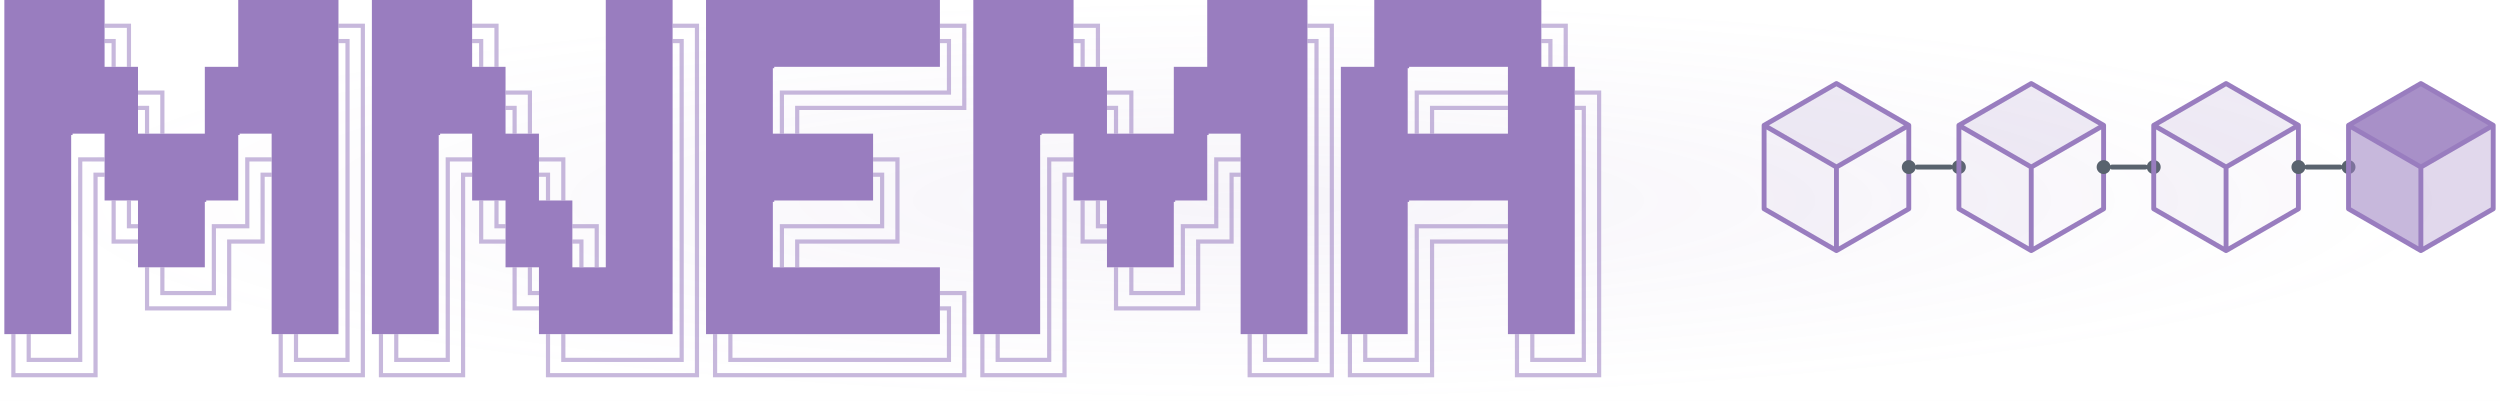
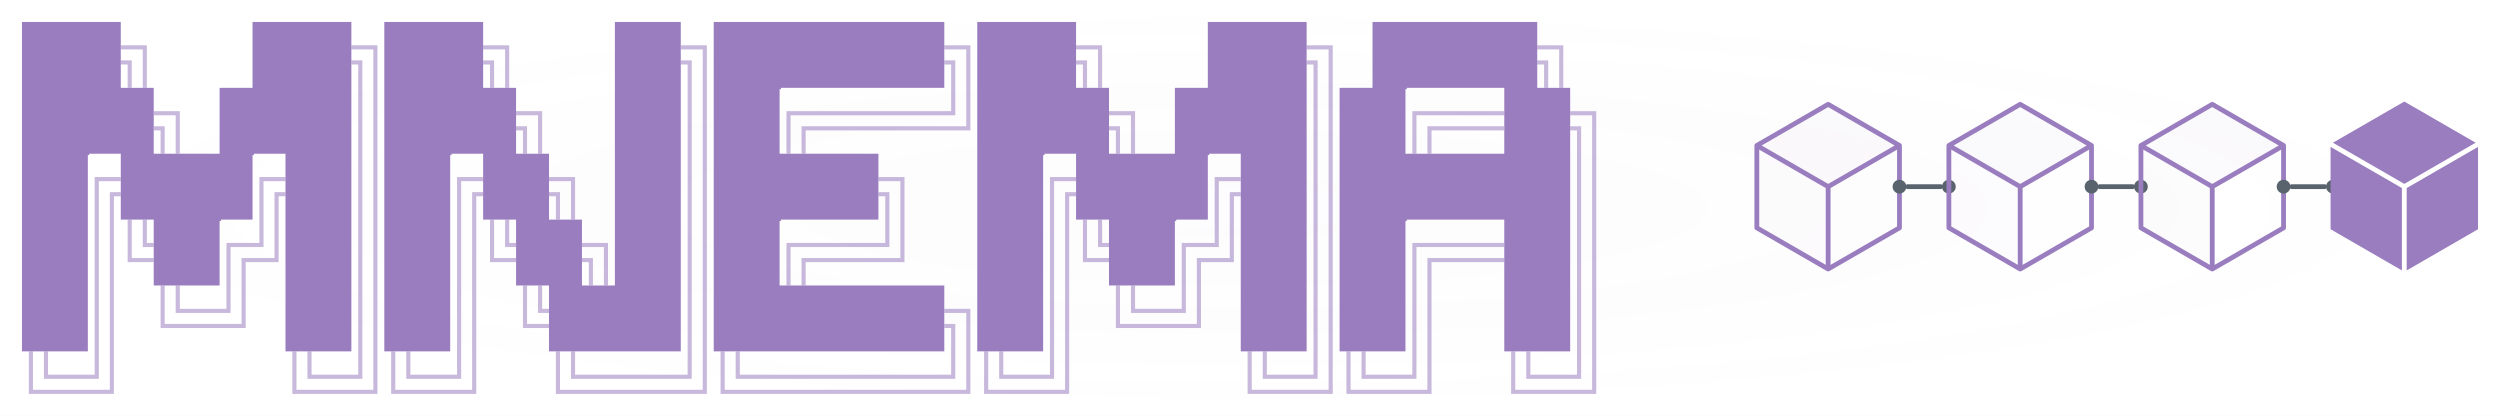
- <svg xmlns="http://www.w3.org/2000/svg" width="897.85" height="144" viewBox="0 0 897.85 144" role="img" aria-label="mnema">
+ <svg xmlns="http://www.w3.org/2000/svg" width="910.73" height="151.5" viewBox="0 0 910.73 151.5" role="img" aria-label="mnema">
  <style>
.a{animation-duration:12s;animation-iteration-count:infinite;animation-timing-function:ease-in-out}
@keyframes k0{0%{opacity:0}6.67%{opacity:0}11.67%{opacity:1}18.33%{opacity:0}100%{opacity:0}}
@keyframes k1{0%{opacity:0}7.92%{opacity:0}12.92%{opacity:1}19.58%{opacity:0}100%{opacity:0}}
@keyframes k2{0%{opacity:0}9.17%{opacity:0}14.17%{opacity:1}20.83%{opacity:0}100%{opacity:0}}
@keyframes k3{0%{opacity:0}10.42%{opacity:0}15.42%{opacity:1}22.08%{opacity:0}100%{opacity:0}}
@keyframes k4{0%{opacity:0}11.67%{opacity:0}16.67%{opacity:1}23.33%{opacity:0}100%{opacity:0}}
@keyframes k5{0%{opacity:0}12.92%{opacity:0}17.92%{opacity:1}24.58%{opacity:0}100%{opacity:0}}
@keyframes k6{0%{opacity:0}14.17%{opacity:0}19.17%{opacity:1}25.83%{opacity:0}100%{opacity:0}}
@keyframes k7{0%{opacity:0}15.42%{opacity:0}20.42%{opacity:1}27.08%{opacity:0}100%{opacity:0}}
@keyframes k8{0%{opacity:0}16.67%{opacity:0}21.67%{opacity:1}28.33%{opacity:0}100%{opacity:0}}
@keyframes k9{0%{opacity:0}17.92%{opacity:0}22.92%{opacity:1}29.58%{opacity:0}100%{opacity:0}}
@keyframes k10{0%{opacity:0}19.17%{opacity:0}24.17%{opacity:1}30.83%{opacity:0}100%{opacity:0}}
@keyframes k11{0%{opacity:0}20.42%{opacity:0}25.42%{opacity:1}32.08%{opacity:0}100%{opacity:0}}
@keyframes k12{0%{opacity:0}35%{opacity:0}41.67%{opacity:1}75%{opacity:1}81.67%{opacity:0}100%{opacity:0}}
@keyframes k13{0%{opacity:0}39.17%{opacity:0}45.83%{opacity:1}75%{opacity:1}81.67%{opacity:0}100%{opacity:0}}
@keyframes k14{0%{opacity:0}43.33%{opacity:0}50%{opacity:1}75%{opacity:1}81.67%{opacity:0}100%{opacity:0}}
@keyframes k15{0%{opacity:0}47.5%{opacity:0}54.17%{opacity:1}75%{opacity:1}81.67%{opacity:0}100%{opacity:0}}
@media (prefers-reduced-motion: reduce){.a{animation:none!important}}
</style>
  <defs>
    <clipPath id="letters">
-       <path d="M1.56 0h12.5v24.5h-12.5zM13.56 0h12.5v24.5h-12.5zM25.56 0h12v24.5h-12zM85.56 0h12.5v24.5h-12.5zM97.56 0h12.5v24.5h-12.5zM109.56 0h12v24.5h-12zM133.56 0h12.5v24.5h-12.5zM145.56 0h12.5v24.5h-12.5zM157.56 0h12v24.5h-12zM217.56 0h12.5v24.5h-12.5zM229.56 0h12v24.5h-12zM253.56 0h12.5v24.5h-12.5zM265.56 0h12.5v24.5h-12.5zM277.56 0h12.5v24h-12.5zM289.56 0h12.5v24h-12.5zM301.56 0h12.5v24h-12.5zM313.56 0h12.5v24h-12.5zM325.56 0h12v24h-12zM349.56 0h12.5v24.5h-12.5zM361.56 0h12.5v24.5h-12.5zM373.56 0h12v24.5h-12zM433.56 0h12.5v24.5h-12.5zM445.56 0h12.5v24.5h-12.5zM457.56 0h12v24.5h-12zM493.56 0h12.5v24.5h-12.5zM505.56 0h12.5v24h-12.5zM517.56 0h12.5v24h-12.5zM529.56 0h12.5v24h-12.5zM541.56 0h12v24.5h-12zM1.56 24h12.5v24.5h-12.5zM13.56 24h12.5v24.5h-12.5zM25.56 24h12.5v24h-12.5zM37.56 24h12v24.5h-12zM73.56 24h12.5v24.5h-12.5zM85.56 24h12.5v24h-12.5zM97.56 24h12.5v24.5h-12.5zM109.56 24h12v24.5h-12zM133.56 24h12.5v24.5h-12.5zM145.56 24h12.5v24.5h-12.5zM157.56 24h12.5v24h-12.5zM169.56 24h12v24.5h-12zM217.56 24h12.5v24.5h-12.5zM229.56 24h12v24.5h-12zM253.56 24h12.5v24.5h-12.5zM265.56 24h12v24.5h-12zM349.56 24h12.5v24.5h-12.5zM361.56 24h12.5v24.5h-12.5zM373.56 24h12.5v24h-12.5zM385.56 24h12v24.5h-12zM421.56 24h12.5v24.5h-12.5zM433.56 24h12.5v24h-12.5zM445.56 24h12.5v24.5h-12.5zM457.56 24h12v24.5h-12zM481.56 24h12.5v24.5h-12.5zM493.56 24h12v24.5h-12zM541.56 24h12.5v24.5h-12.5zM553.56 24h12v24.5h-12zM1.56 48h12.5v24.5h-12.5zM13.56 48h12v24.5h-12zM37.56 48h12.5v24h-12.5zM49.56 48h12.5v24.5h-12.5zM61.56 48h12.5v24.5h-12.5zM73.56 48h12v24h-12zM97.56 48h12.5v24.5h-12.5zM109.56 48h12v24.5h-12zM133.56 48h12.5v24.5h-12.5zM145.56 48h12v24.5h-12zM169.56 48h12.5v24h-12.5zM181.56 48h12v24.5h-12zM217.56 48h12.5v24.5h-12.5zM229.56 48h12v24.5h-12zM253.56 48h12.5v24.5h-12.5zM265.56 48h12.5v24.5h-12.5zM277.56 48h12.5v24h-12.5zM289.56 48h12.5v24h-12.5zM301.56 48h12v24h-12zM349.56 48h12.5v24.5h-12.5zM361.56 48h12v24.5h-12zM385.56 48h12.5v24h-12.5zM397.56 48h12.5v24.5h-12.5zM409.56 48h12.5v24.5h-12.5zM421.56 48h12v24h-12zM445.56 48h12.5v24.5h-12.5zM457.56 48h12v24.5h-12zM481.56 48h12.5v24.5h-12.5zM493.56 48h12.5v24.5h-12.5zM505.56 48h12.5v24h-12.5zM517.56 48h12.5v24h-12.5zM529.56 48h12.5v24h-12.5zM541.56 48h12.5v24.5h-12.5zM553.56 48h12v24.5h-12zM1.56 72h12.5v24.5h-12.5zM13.56 72h12v24.5h-12zM49.56 72h12.5v24h-12.5zM61.56 72h12v24h-12zM97.56 72h12.5v24.5h-12.5zM109.56 72h12v24.5h-12zM133.56 72h12.5v24.5h-12.5zM145.56 72h12v24.5h-12zM181.56 72h12.5v24h-12.5zM193.56 72h12v24.5h-12zM217.56 72h12.5v24.5h-12.5zM229.56 72h12v24.5h-12zM253.56 72h12.5v24.5h-12.5zM265.56 72h12v24.5h-12zM349.56 72h12.5v24.5h-12.5zM361.56 72h12v24.5h-12zM397.56 72h12.5v24h-12.5zM409.56 72h12v24h-12zM445.56 72h12.5v24.5h-12.5zM457.56 72h12v24.5h-12zM481.56 72h12.5v24.5h-12.5zM493.56 72h12v24.5h-12zM541.56 72h12.5v24.5h-12.5zM553.56 72h12v24.5h-12zM1.56 96h12.5v24h-12.5zM13.56 96h12v24h-12zM97.56 96h12.5v24h-12.5zM109.56 96h12v24h-12zM133.56 96h12.5v24h-12.5zM145.56 96h12v24h-12zM193.56 96h12.5v24h-12.5zM205.56 96h12.5v24h-12.5zM217.56 96h12.5v24h-12.5zM229.56 96h12v24h-12zM253.56 96h12.5v24h-12.5zM265.56 96h12.5v24h-12.5zM277.56 96h12.5v24h-12.5zM289.56 96h12.5v24h-12.5zM301.56 96h12.5v24h-12.5zM313.56 96h12.5v24h-12.5zM325.56 96h12v24h-12zM349.56 96h12.5v24h-12.5zM361.56 96h12v24h-12zM445.56 96h12.5v24h-12.5zM457.56 96h12v24h-12zM481.56 96h12.5v24h-12.5zM493.56 96h12v24h-12zM541.56 96h12.5v24h-12.5zM553.56 96h12v24h-12z" />
+       <path d="M8 8h12.5v24.5h-12.5zM20 8h12.5v24.5h-12.5zM32 8h12v24.5h-12zM92 8h12.5v24.5h-12.5zM104 8h12.5v24.5h-12.5zM116 8h12v24.5h-12zM140 8h12.5v24.5h-12.5zM152 8h12.5v24.5h-12.5zM164 8h12v24.5h-12zM224 8h12.5v24.5h-12.5zM236 8h12v24.5h-12zM260 8h12.5v24.5h-12.5zM272 8h12.5v24.5h-12.5zM284 8h12.5v24h-12.5zM296 8h12.5v24h-12.5zM308 8h12.5v24h-12.5zM320 8h12.5v24h-12.5zM332 8h12v24h-12zM356 8h12.5v24.5h-12.5zM368 8h12.5v24.5h-12.5zM380 8h12v24.5h-12zM440 8h12.5v24.5h-12.5zM452 8h12.5v24.5h-12.5zM464 8h12v24.5h-12zM500 8h12.5v24.5h-12.5zM512 8h12.5v24h-12.5zM524 8h12.5v24h-12.5zM536 8h12.5v24h-12.5zM548 8h12v24.5h-12zM8 32h12.5v24.5h-12.5zM20 32h12.5v24.5h-12.5zM32 32h12.5v24h-12.5zM44 32h12v24.5h-12zM80 32h12.5v24.5h-12.5zM92 32h12.5v24h-12.5zM104 32h12.5v24.5h-12.5zM116 32h12v24.5h-12zM140 32h12.5v24.5h-12.5zM152 32h12.5v24.5h-12.5zM164 32h12.5v24h-12.5zM176 32h12v24.5h-12zM224 32h12.5v24.5h-12.5zM236 32h12v24.5h-12zM260 32h12.5v24.5h-12.5zM272 32h12v24.5h-12zM356 32h12.5v24.5h-12.5zM368 32h12.5v24.5h-12.5zM380 32h12.5v24h-12.5zM392 32h12v24.5h-12zM428 32h12.5v24.5h-12.5zM440 32h12.5v24h-12.5zM452 32h12.5v24.5h-12.5zM464 32h12v24.5h-12zM488 32h12.5v24.5h-12.5zM500 32h12v24.5h-12zM548 32h12.5v24.5h-12.5zM560 32h12v24.5h-12zM8 56h12.5v24.5h-12.5zM20 56h12v24.5h-12zM44 56h12.5v24h-12.5zM56 56h12.5v24.5h-12.5zM68 56h12.5v24.5h-12.5zM80 56h12v24h-12zM104 56h12.5v24.5h-12.5zM116 56h12v24.5h-12zM140 56h12.5v24.5h-12.5zM152 56h12v24.5h-12zM176 56h12.5v24h-12.5zM188 56h12v24.5h-12zM224 56h12.5v24.5h-12.5zM236 56h12v24.5h-12zM260 56h12.5v24.5h-12.5zM272 56h12.5v24.5h-12.5zM284 56h12.5v24h-12.5zM296 56h12.5v24h-12.5zM308 56h12v24h-12zM356 56h12.5v24.5h-12.5zM368 56h12v24.5h-12zM392 56h12.5v24h-12.5zM404 56h12.5v24.5h-12.5zM416 56h12.5v24.5h-12.5zM428 56h12v24h-12zM452 56h12.5v24.5h-12.5zM464 56h12v24.5h-12zM488 56h12.5v24.5h-12.5zM500 56h12.5v24.5h-12.5zM512 56h12.5v24h-12.5zM524 56h12.5v24h-12.5zM536 56h12.5v24h-12.5zM548 56h12.5v24.5h-12.5zM560 56h12v24.5h-12zM8 80h12.5v24.5h-12.5zM20 80h12v24.5h-12zM56 80h12.5v24h-12.5zM68 80h12v24h-12zM104 80h12.5v24.5h-12.5zM116 80h12v24.5h-12zM140 80h12.5v24.5h-12.5zM152 80h12v24.5h-12zM188 80h12.5v24h-12.5zM200 80h12v24.5h-12zM224 80h12.5v24.5h-12.5zM236 80h12v24.5h-12zM260 80h12.5v24.5h-12.5zM272 80h12v24.5h-12zM356 80h12.5v24.5h-12.5zM368 80h12v24.5h-12zM404 80h12.5v24h-12.5zM416 80h12v24h-12zM452 80h12.5v24.5h-12.5zM464 80h12v24.5h-12zM488 80h12.5v24.5h-12.5zM500 80h12v24.5h-12zM548 80h12.5v24.5h-12.5zM560 80h12v24.5h-12zM8 104h12.5v24h-12.5zM20 104h12v24h-12zM104 104h12.5v24h-12.5zM116 104h12v24h-12zM140 104h12.5v24h-12.5zM152 104h12v24h-12zM200 104h12.5v24h-12.5zM212 104h12.5v24h-12.5zM224 104h12.5v24h-12.5zM236 104h12v24h-12zM260 104h12.5v24h-12.5zM272 104h12.5v24h-12.5zM284 104h12.5v24h-12.5zM296 104h12.5v24h-12.5zM308 104h12.5v24h-12.5zM320 104h12.5v24h-12.5zM332 104h12v24h-12zM356 104h12.5v24h-12.5zM368 104h12v24h-12zM452 104h12.5v24h-12.5zM464 104h12v24h-12zM488 104h12.5v24h-12.5zM500 104h12v24h-12zM548 104h12.5v24h-12.5zM560 104h12v24h-12z" />
    </clipPath>
  </defs>
  <defs>
    <radialGradient id="glow" cx="0.5" cy="0.5" r="0.5">
-       <stop offset="0" stop-color="#997dbf" stop-opacity="0.08" />
-       <stop offset="0.6" stop-color="#997dbf" stop-opacity="0.03" />
+       <stop offset="0" stop-color="#997dbf" stop-opacity="0.02" />
+       <stop offset="0.6" stop-color="#997dbf" stop-opacity="0.01" />
      <stop offset="1" stop-color="#997dbf" stop-opacity="0" />
    </radialGradient>
    <linearGradient id="tint" x1="0" y1="0" x2="0" y2="1">
-       <stop offset="0" stop-color="#997dbf" stop-opacity="0.07" />
-       <stop offset="1" stop-color="#997dbf" stop-opacity="0.02" />
+       <stop offset="0" stop-color="#997dbf" stop-opacity="0.04" />
+       <stop offset="1" stop-color="#997dbf" stop-opacity="0.01" />
    </linearGradient>
  </defs>
-   <rect width="897.85" height="144" fill="#ffffff" />
-   <ellipse cx="448.92" cy="72" rx="440.92" ry="72" fill="url(#glow)" />
-   <path data-of="blocks" fill="#997dbf" d="M1.56 0h12.5v24.5h-12.5zM13.56 0h12.5v24.5h-12.5zM25.56 0h12v24.5h-12zM85.56 0h12.5v24.5h-12.5zM97.56 0h12.5v24.5h-12.5zM109.56 0h12v24.5h-12zM133.56 0h12.5v24.5h-12.5zM145.56 0h12.5v24.5h-12.5zM157.56 0h12v24.5h-12zM217.56 0h12.5v24.5h-12.5zM229.56 0h12v24.5h-12zM253.56 0h12.5v24.5h-12.5zM265.56 0h12.5v24.5h-12.5zM277.56 0h12.5v24h-12.5zM289.56 0h12.5v24h-12.5zM301.56 0h12.5v24h-12.5zM313.56 0h12.5v24h-12.5zM325.56 0h12v24h-12zM349.56 0h12.5v24.5h-12.5zM361.56 0h12.5v24.5h-12.5zM373.56 0h12v24.5h-12zM433.56 0h12.5v24.5h-12.5zM445.56 0h12.5v24.5h-12.5zM457.56 0h12v24.5h-12zM493.56 0h12.5v24.5h-12.5zM505.56 0h12.5v24h-12.5zM517.56 0h12.5v24h-12.5zM529.56 0h12.5v24h-12.5zM541.56 0h12v24.5h-12zM1.56 24h12.5v24.5h-12.5zM13.56 24h12.5v24.5h-12.5zM25.56 24h12.5v24h-12.5zM37.56 24h12v24.5h-12zM73.56 24h12.5v24.5h-12.5zM85.56 24h12.5v24h-12.5zM97.56 24h12.5v24.5h-12.5zM109.56 24h12v24.5h-12zM133.56 24h12.5v24.5h-12.5zM145.56 24h12.5v24.5h-12.5zM157.56 24h12.5v24h-12.5zM169.56 24h12v24.5h-12zM217.56 24h12.5v24.5h-12.5zM229.56 24h12v24.5h-12zM253.56 24h12.5v24.5h-12.5zM265.56 24h12v24.5h-12zM349.56 24h12.5v24.5h-12.5zM361.56 24h12.5v24.5h-12.5zM373.56 24h12.5v24h-12.5zM385.56 24h12v24.5h-12zM421.56 24h12.5v24.5h-12.5zM433.56 24h12.5v24h-12.5zM445.56 24h12.5v24.5h-12.5zM457.56 24h12v24.5h-12zM481.56 24h12.5v24.5h-12.5zM493.56 24h12v24.5h-12zM541.56 24h12.5v24.5h-12.5zM553.56 24h12v24.5h-12zM1.56 48h12.5v24.5h-12.5zM13.56 48h12v24.5h-12zM37.56 48h12.5v24h-12.5zM49.56 48h12.5v24.5h-12.5zM61.56 48h12.5v24.5h-12.5zM73.56 48h12v24h-12zM97.56 48h12.5v24.5h-12.5zM109.56 48h12v24.5h-12zM133.56 48h12.5v24.5h-12.5zM145.56 48h12v24.5h-12zM169.56 48h12.5v24h-12.5zM181.56 48h12v24.5h-12zM217.56 48h12.5v24.5h-12.5zM229.56 48h12v24.5h-12zM253.56 48h12.5v24.5h-12.5zM265.56 48h12.5v24.5h-12.5zM277.56 48h12.5v24h-12.5zM289.56 48h12.5v24h-12.5zM301.56 48h12v24h-12zM349.56 48h12.5v24.5h-12.5zM361.56 48h12v24.5h-12zM385.56 48h12.5v24h-12.5zM397.56 48h12.5v24.5h-12.5zM409.56 48h12.5v24.5h-12.5zM421.56 48h12v24h-12zM445.56 48h12.5v24.5h-12.5zM457.56 48h12v24.5h-12zM481.56 48h12.5v24.5h-12.5zM493.56 48h12.5v24.5h-12.5zM505.56 48h12.5v24h-12.5zM517.56 48h12.5v24h-12.5zM529.56 48h12.5v24h-12.5zM541.56 48h12.5v24.5h-12.5zM553.56 48h12v24.5h-12zM1.56 72h12.5v24.5h-12.5zM13.56 72h12v24.5h-12zM49.56 72h12.5v24h-12.5zM61.56 72h12v24h-12zM97.56 72h12.5v24.5h-12.5zM109.56 72h12v24.5h-12zM133.56 72h12.5v24.5h-12.5zM145.56 72h12v24.5h-12zM181.56 72h12.5v24h-12.5zM193.56 72h12v24.5h-12zM217.56 72h12.5v24.5h-12.5zM229.56 72h12v24.5h-12zM253.56 72h12.5v24.5h-12.5zM265.56 72h12v24.5h-12zM349.56 72h12.5v24.5h-12.5zM361.56 72h12v24.5h-12zM397.56 72h12.5v24h-12.5zM409.56 72h12v24h-12zM445.56 72h12.5v24.5h-12.5zM457.56 72h12v24.5h-12zM481.56 72h12.5v24.5h-12.5zM493.56 72h12v24.5h-12zM541.56 72h12.5v24.5h-12.5zM553.56 72h12v24.5h-12zM1.56 96h12.5v24h-12.5zM13.56 96h12v24h-12zM97.56 96h12.5v24h-12.5zM109.56 96h12v24h-12zM133.56 96h12.5v24h-12.5zM145.56 96h12v24h-12zM193.56 96h12.5v24h-12.5zM205.56 96h12.5v24h-12.5zM217.56 96h12.5v24h-12.5zM229.56 96h12v24h-12zM253.56 96h12.5v24h-12.5zM265.56 96h12.5v24h-12.5zM277.56 96h12.5v24h-12.5zM289.56 96h12.5v24h-12.5zM301.56 96h12.5v24h-12.5zM313.56 96h12.5v24h-12.5zM325.56 96h12v24h-12zM349.56 96h12.5v24h-12.5zM361.56 96h12v24h-12zM445.56 96h12.5v24h-12.5zM457.56 96h12v24h-12zM481.56 96h12.5v24h-12.5zM493.56 96h12v24h-12zM541.56 96h12.5v24h-12.5zM553.56 96h12v24h-12z" />
-   <path data-of="lines" fill="none" stroke="#997dbf" stroke-opacity="0.55" stroke-width="1.5" stroke-linejoin="miter" d="M37.56 9.25L46.31 9.25L46.31 24M37.56 14.75L40.81 14.75L40.81 24M121.56 9.25L130.31 9.25L130.31 24M121.56 14.75L124.81 14.75L124.81 24M169.56 9.25L178.31 9.25L178.31 24M169.56 14.75L172.81 14.75L172.81 24M241.56 9.25L250.31 9.25L250.31 24M241.56 14.75L244.81 14.75L244.81 24M337.56 9.25L346.31 9.25L346.31 24M337.56 14.75L340.81 14.75L340.81 24M385.56 9.25L394.31 9.25L394.31 24M385.56 14.75L388.81 14.75L388.81 24M469.56 9.25L478.31 9.25L478.31 24M469.56 14.75L472.81 14.75L472.81 24M553.56 9.25L562.31 9.25L562.31 24M553.56 14.75L556.81 14.75L556.81 24M49.56 33.25L58.31 33.25L58.31 48M49.56 38.75L52.81 38.75L52.81 48M124.81 24L124.81 48M130.31 24L130.31 48M181.56 33.25L190.31 33.25L190.31 48M181.56 38.75L184.81 38.75L184.81 48M244.81 24L244.81 48M250.31 24L250.31 48M289.56 33.25L280.81 33.25L280.81 48M289.56 38.75L286.31 38.75L286.31 48M289.56 33.25L301.56 33.25M289.56 38.75L301.56 38.75M301.56 33.25L313.56 33.25M301.56 38.75L313.56 38.75M313.56 33.25L325.56 33.25M313.56 38.75L325.56 38.75M325.56 33.25L337.56 33.25M325.56 38.75L337.56 38.75M346.31 24L346.31 38.75L337.56 38.75M340.81 24L340.81 33.25L337.56 33.25M397.56 33.25L406.31 33.25L406.31 48M397.56 38.75L400.81 38.75L400.81 48M472.81 24L472.81 48M478.31 24L478.31 48M517.56 33.25L508.81 33.25L508.81 48M517.56 38.75L514.31 38.75L514.31 48M517.56 33.25L529.56 33.25M517.56 38.75L529.56 38.75M529.56 33.25L541.56 33.25M529.56 38.75L541.56 38.75M565.56 33.25L574.31 33.25L574.31 48M565.56 38.75L568.81 38.75L568.81 48M37.56 57.25L28.81 57.25L28.81 72M37.56 62.75L34.31 62.75L34.31 72M97.56 57.25L88.81 57.25L88.81 72M97.56 62.75L94.31 62.75L94.31 72M124.81 48L124.81 72M130.31 48L130.31 72M169.56 57.25L160.81 57.25L160.81 72M169.56 62.75L166.31 62.75L166.31 72M193.56 57.25L202.31 57.25L202.31 72M193.56 62.75L196.81 62.75L196.81 72M244.81 48L244.81 72M250.31 48L250.31 72M313.56 57.25L322.31 57.25L322.31 72M313.56 62.75L316.81 62.75L316.81 72M385.56 57.25L376.81 57.25L376.81 72M385.56 62.75L382.31 62.75L382.31 72M445.56 57.25L436.81 57.25L436.81 72M445.56 62.75L442.31 62.75L442.31 72M472.81 48L472.81 72M478.31 48L478.31 72M568.81 48L568.81 72M574.31 48L574.31 72M28.81 72L28.81 96M34.31 72L34.31 96M40.81 72L40.81 86.75L49.56 86.75M46.31 72L46.31 81.25L49.56 81.25M85.56 81.25L76.81 81.25L76.81 96M85.56 86.75L82.31 86.75L82.31 96M94.31 72L94.31 86.75L85.56 86.75M88.81 72L88.81 81.25L85.56 81.25M124.81 72L124.81 96M130.31 72L130.31 96M160.81 72L160.81 96M166.31 72L166.31 96M172.81 72L172.81 86.75L181.56 86.75M178.31 72L178.31 81.25L181.56 81.25M205.56 81.25L214.31 81.25L214.31 96M205.56 86.75L208.81 86.75L208.81 96M244.81 72L244.81 96M250.31 72L250.31 96M289.56 81.25L280.81 81.25L280.81 96M289.56 86.75L286.31 86.75L286.31 96M289.56 81.25L301.56 81.25M289.56 86.75L301.56 86.75M301.56 81.25L313.56 81.25M301.56 86.75L313.56 86.75M322.31 72L322.31 86.75L313.56 86.75M316.81 72L316.81 81.25L313.56 81.25M376.81 72L376.81 96M382.31 72L382.31 96M388.81 72L388.81 86.75L397.56 86.75M394.31 72L394.31 81.25L397.56 81.25M433.56 81.25L424.81 81.25L424.81 96M433.56 86.75L430.31 86.75L430.31 96M442.31 72L442.31 86.75L433.56 86.75M436.81 72L436.81 81.25L433.56 81.25M472.81 72L472.81 96M478.31 72L478.31 96M517.56 81.25L508.81 81.25L508.81 96M517.56 86.75L514.31 86.75L514.31 96M517.56 81.25L529.56 81.25M517.56 86.75L529.56 86.75M529.56 81.25L541.56 81.25M529.56 86.75L541.56 86.75M568.81 72L568.81 96M574.31 72L574.31 96M28.81 96L28.81 120M34.31 96L34.31 120M52.81 96L52.81 110.75L61.56 110.75M58.31 96L58.31 105.25L61.56 105.25M61.56 105.25L73.56 105.25M61.56 110.75L73.56 110.75M82.31 96L82.31 110.75L73.56 110.75M76.81 96L76.81 105.25L73.56 105.25M124.81 96L124.81 120M130.31 96L130.31 120M160.81 96L160.81 120M166.31 96L166.31 120M184.81 96L184.81 110.75L193.56 110.75M190.31 96L190.31 105.25L193.56 105.25M244.81 96L244.81 120M250.31 96L250.31 120M337.56 105.25L346.31 105.25L346.31 120M337.56 110.75L340.81 110.75L340.81 120M376.81 96L376.81 120M382.31 96L382.31 120M400.81 96L400.81 110.75L409.56 110.75M406.31 96L406.31 105.25L409.56 105.25M409.56 105.25L421.56 105.25M409.56 110.75L421.56 110.75M430.31 96L430.31 110.75L421.56 110.75M424.81 96L424.81 105.25L421.56 105.25M472.81 96L472.81 120M478.31 96L478.31 120M508.81 96L508.81 120M514.31 96L514.31 120M568.81 96L568.81 120M574.31 96L574.31 120M4.81 120L4.81 134.75L13.56 134.75M10.31 120L10.31 129.25L13.56 129.25M13.56 129.25L25.56 129.25M13.56 134.75L25.56 134.75M34.31 120L34.31 134.75L25.56 134.75M28.81 120L28.81 129.25L25.56 129.25M100.81 120L100.81 134.75L109.56 134.75M106.31 120L106.31 129.25L109.56 129.25M109.56 129.25L121.56 129.25M109.56 134.75L121.56 134.75M130.31 120L130.31 134.75L121.56 134.75M124.81 120L124.81 129.25L121.56 129.25M136.81 120L136.81 134.75L145.56 134.75M142.31 120L142.31 129.25L145.56 129.25M145.56 129.25L157.56 129.25M145.56 134.75L157.56 134.75M166.31 120L166.31 134.75L157.56 134.75M160.81 120L160.81 129.25L157.56 129.25M196.81 120L196.81 134.75L205.56 134.75M202.31 120L202.31 129.25L205.56 129.25M205.56 129.25L217.56 129.25M205.56 134.75L217.56 134.75M217.56 129.25L229.56 129.25M217.56 134.75L229.56 134.75M229.56 129.25L241.56 129.25M229.56 134.75L241.56 134.75M250.31 120L250.31 134.75L241.56 134.75M244.81 120L244.81 129.25L241.56 129.25M256.81 120L256.81 134.75L265.56 134.75M262.31 120L262.31 129.25L265.56 129.25M265.56 129.25L277.56 129.25M265.56 134.75L277.56 134.75M277.56 129.25L289.56 129.25M277.56 134.75L289.56 134.75M289.56 129.25L301.56 129.25M289.56 134.75L301.56 134.75M301.56 129.25L313.56 129.25M301.56 134.75L313.56 134.75M313.56 129.25L325.56 129.25M313.56 134.75L325.56 134.75M325.56 129.25L337.56 129.25M325.56 134.75L337.56 134.75M346.31 120L346.31 134.75L337.56 134.75M340.81 120L340.81 129.25L337.56 129.25M352.81 120L352.81 134.75L361.56 134.75M358.31 120L358.31 129.25L361.56 129.25M361.56 129.25L373.56 129.25M361.56 134.75L373.56 134.75M382.31 120L382.31 134.75L373.56 134.75M376.81 120L376.81 129.25L373.56 129.25M448.81 120L448.81 134.75L457.56 134.75M454.31 120L454.31 129.25L457.56 129.25M457.56 129.25L469.56 129.25M457.56 134.75L469.56 134.75M478.31 120L478.31 134.75L469.56 134.75M472.81 120L472.81 129.25L469.56 129.25M484.81 120L484.81 134.75L493.56 134.75M490.31 120L490.31 129.25L493.56 129.25M493.56 129.25L505.56 129.25M493.56 134.75L505.56 134.75M514.31 120L514.31 134.75L505.56 134.75M508.81 120L508.81 129.25L505.56 129.25M544.81 120L544.81 134.75L553.56 134.75M550.31 120L550.31 129.25L553.56 129.25M553.56 129.25L565.56 129.25M553.56 134.75L565.56 134.75M574.31 120L574.31 134.75L565.56 134.75M568.81 120L568.81 129.25L565.56 129.25" />
-   <path d="M659.54 30L685.52 45L659.54 60L633.56 45z" fill="#997dbf" fill-opacity="0.16" />
-   <path d="M633.56 45L659.54 60L659.54 90L633.56 75z" fill="#997dbf" fill-opacity="0.08" />
-   <path d="M659.54 60L685.52 45L685.52 75L659.54 90z" fill="#997dbf" fill-opacity="0.03" />
-   <path d="M659.54 30L685.52 45L685.52 75L659.54 90L633.56 75L633.56 45zM633.56 45L659.54 60L685.52 45M659.54 60V90" fill="none" stroke="#997dbf" stroke-width="1.75" stroke-linejoin="round" />
-   <path d="M688.52 60H700.52" stroke="#59636e" stroke-width="1.75" stroke-linecap="round" />
-   <circle cx="685.52" cy="60" r="2.5" fill="#59636e" />
-   <circle cx="703.52" cy="60" r="2.5" fill="#59636e" />
-   <path d="M729.5 30L755.49 45L729.5 60L703.52 45z" fill="#997dbf" fill-opacity="0.16" />
-   <path d="M703.52 45L729.5 60L729.5 90L703.52 75z" fill="#997dbf" fill-opacity="0.08" />
-   <path d="M729.5 60L755.49 45L755.49 75L729.5 90z" fill="#997dbf" fill-opacity="0.03" />
-   <path d="M729.5 30L755.49 45L755.49 75L729.5 90L703.52 75L703.52 45zM703.52 45L729.5 60L755.49 45M729.5 60V90" fill="none" stroke="#997dbf" stroke-width="1.75" stroke-linejoin="round" />
-   <path d="M758.49 60H770.49" stroke="#59636e" stroke-width="1.75" stroke-linecap="round" />
-   <circle cx="755.49" cy="60" r="2.5" fill="#59636e" />
-   <circle cx="773.49" cy="60" r="2.5" fill="#59636e" />
-   <path d="M799.47 30L825.45 45L799.47 60L773.49 45z" fill="#997dbf" fill-opacity="0.16" />
-   <path d="M773.49 45L799.47 60L799.47 90L773.49 75z" fill="#997dbf" fill-opacity="0.08" />
-   <path d="M799.47 60L825.45 45L825.45 75L799.47 90z" fill="#997dbf" fill-opacity="0.03" />
-   <path d="M799.47 30L825.45 45L825.45 75L799.47 90L773.49 75L773.49 45zM773.49 45L799.47 60L825.45 45M799.47 60V90" fill="none" stroke="#997dbf" stroke-width="1.75" stroke-linejoin="round" />
-   <path d="M828.45 60H840.45" stroke="#59636e" stroke-width="1.75" stroke-linecap="round" />
-   <circle cx="825.45" cy="60" r="2.5" fill="#59636e" />
-   <circle cx="843.45" cy="60" r="2.5" fill="#59636e" />
-   <path d="M869.43 30L895.41 45L869.43 60L843.45 45z" fill="#997dbf" fill-opacity="0.85" />
-   <path d="M843.45 45L869.43 60L869.43 90L843.45 75z" fill="#997dbf" fill-opacity="0.55" />
-   <path d="M869.43 60L895.41 45L895.41 75L869.43 90z" fill="#997dbf" fill-opacity="0.3" />
-   <path d="M869.43 30L895.41 45L895.41 75L869.43 90L843.45 75L843.45 45zM843.45 45L869.43 60L895.41 45M869.43 60V90" fill="none" stroke="#997dbf" stroke-width="1.75" stroke-linejoin="round" />
-   <rect class="a" style="animation-name:k0" opacity="0" x="1.56" y="0" width="48" height="144" fill="#1f2328" fill-opacity="0.16" clip-path="url(#letters)" />
-   <rect class="a" style="animation-name:k1" opacity="0" x="49.56" y="0" width="48" height="144" fill="#1f2328" fill-opacity="0.16" clip-path="url(#letters)" />
-   <rect class="a" style="animation-name:k2" opacity="0" x="97.56" y="0" width="48" height="144" fill="#1f2328" fill-opacity="0.16" clip-path="url(#letters)" />
-   <rect class="a" style="animation-name:k3" opacity="0" x="145.56" y="0" width="48" height="144" fill="#1f2328" fill-opacity="0.16" clip-path="url(#letters)" />
-   <rect class="a" style="animation-name:k4" opacity="0" x="193.56" y="0" width="48" height="144" fill="#1f2328" fill-opacity="0.16" clip-path="url(#letters)" />
-   <rect class="a" style="animation-name:k5" opacity="0" x="241.56" y="0" width="48" height="144" fill="#1f2328" fill-opacity="0.16" clip-path="url(#letters)" />
-   <rect class="a" style="animation-name:k6" opacity="0" x="289.56" y="0" width="48" height="144" fill="#1f2328" fill-opacity="0.16" clip-path="url(#letters)" />
-   <rect class="a" style="animation-name:k7" opacity="0" x="337.56" y="0" width="48" height="144" fill="#1f2328" fill-opacity="0.16" clip-path="url(#letters)" />
-   <rect class="a" style="animation-name:k8" opacity="0" x="385.56" y="0" width="48" height="144" fill="#1f2328" fill-opacity="0.16" clip-path="url(#letters)" />
-   <rect class="a" style="animation-name:k9" opacity="0" x="433.56" y="0" width="48" height="144" fill="#1f2328" fill-opacity="0.16" clip-path="url(#letters)" />
-   <rect class="a" style="animation-name:k10" opacity="0" x="481.56" y="0" width="48" height="144" fill="#1f2328" fill-opacity="0.16" clip-path="url(#letters)" />
-   <rect class="a" style="animation-name:k11" opacity="0" x="529.56" y="0" width="48" height="144" fill="#1f2328" fill-opacity="0.16" clip-path="url(#letters)" />
-   <path class="a" style="animation-name:k12" opacity="0" d="M659.54 30L685.52 45L685.52 75L659.54 90L633.56 75L633.56 45z" fill="#997dbf" fill-opacity="0.3" />
-   <path class="a" style="animation-name:k13" opacity="0" d="M729.5 30L755.49 45L755.49 75L729.5 90L703.52 75L703.52 45z" fill="#997dbf" fill-opacity="0.3" />
-   <path class="a" style="animation-name:k14" opacity="0" d="M799.47 30L825.45 45L825.45 75L799.47 90L773.49 75L773.49 45z" fill="#997dbf" fill-opacity="0.3" />
-   <path class="a" style="animation-name:k15" opacity="0" d="M869.43 30L895.41 45L895.41 75L869.43 90L843.45 75L843.45 45z" fill="#997dbf" fill-opacity="0.3" />
+   <rect width="910.73" height="151.5" fill="#ffffff" />
+   <ellipse cx="455.37" cy="75.75" rx="447.37" ry="75.75" fill="url(#glow)" />
+   <path data-of="blocks" fill="#997dbf" d="M8 8h12.5v24.5h-12.5zM20 8h12.5v24.5h-12.5zM32 8h12v24.5h-12zM92 8h12.5v24.5h-12.5zM104 8h12.5v24.5h-12.5zM116 8h12v24.5h-12zM140 8h12.5v24.5h-12.5zM152 8h12.5v24.5h-12.5zM164 8h12v24.5h-12zM224 8h12.5v24.5h-12.5zM236 8h12v24.5h-12zM260 8h12.5v24.5h-12.5zM272 8h12.5v24.5h-12.5zM284 8h12.5v24h-12.5zM296 8h12.5v24h-12.5zM308 8h12.5v24h-12.5zM320 8h12.5v24h-12.5zM332 8h12v24h-12zM356 8h12.5v24.5h-12.5zM368 8h12.5v24.5h-12.5zM380 8h12v24.5h-12zM440 8h12.5v24.5h-12.5zM452 8h12.5v24.5h-12.5zM464 8h12v24.5h-12zM500 8h12.5v24.5h-12.5zM512 8h12.5v24h-12.5zM524 8h12.5v24h-12.5zM536 8h12.5v24h-12.5zM548 8h12v24.5h-12zM8 32h12.5v24.5h-12.5zM20 32h12.5v24.5h-12.5zM32 32h12.5v24h-12.5zM44 32h12v24.5h-12zM80 32h12.5v24.5h-12.5zM92 32h12.5v24h-12.5zM104 32h12.5v24.5h-12.5zM116 32h12v24.5h-12zM140 32h12.5v24.5h-12.5zM152 32h12.5v24.5h-12.5zM164 32h12.5v24h-12.5zM176 32h12v24.5h-12zM224 32h12.5v24.5h-12.5zM236 32h12v24.5h-12zM260 32h12.5v24.5h-12.5zM272 32h12v24.5h-12zM356 32h12.5v24.5h-12.5zM368 32h12.5v24.5h-12.5zM380 32h12.5v24h-12.5zM392 32h12v24.5h-12zM428 32h12.5v24.5h-12.5zM440 32h12.5v24h-12.5zM452 32h12.5v24.5h-12.5zM464 32h12v24.5h-12zM488 32h12.5v24.5h-12.5zM500 32h12v24.5h-12zM548 32h12.5v24.5h-12.5zM560 32h12v24.5h-12zM8 56h12.5v24.5h-12.5zM20 56h12v24.5h-12zM44 56h12.5v24h-12.5zM56 56h12.5v24.5h-12.5zM68 56h12.5v24.5h-12.5zM80 56h12v24h-12zM104 56h12.5v24.5h-12.5zM116 56h12v24.5h-12zM140 56h12.5v24.5h-12.5zM152 56h12v24.5h-12zM176 56h12.5v24h-12.5zM188 56h12v24.5h-12zM224 56h12.5v24.5h-12.5zM236 56h12v24.5h-12zM260 56h12.5v24.5h-12.5zM272 56h12.5v24.5h-12.5zM284 56h12.5v24h-12.5zM296 56h12.5v24h-12.5zM308 56h12v24h-12zM356 56h12.5v24.5h-12.5zM368 56h12v24.5h-12zM392 56h12.5v24h-12.5zM404 56h12.5v24.5h-12.5zM416 56h12.5v24.5h-12.5zM428 56h12v24h-12zM452 56h12.5v24.5h-12.5zM464 56h12v24.5h-12zM488 56h12.5v24.5h-12.5zM500 56h12.5v24.5h-12.5zM512 56h12.5v24h-12.5zM524 56h12.5v24h-12.5zM536 56h12.5v24h-12.5zM548 56h12.5v24.5h-12.5zM560 56h12v24.5h-12zM8 80h12.5v24.5h-12.5zM20 80h12v24.5h-12zM56 80h12.5v24h-12.5zM68 80h12v24h-12zM104 80h12.5v24.5h-12.5zM116 80h12v24.5h-12zM140 80h12.5v24.5h-12.5zM152 80h12v24.5h-12zM188 80h12.5v24h-12.5zM200 80h12v24.5h-12zM224 80h12.5v24.5h-12.5zM236 80h12v24.5h-12zM260 80h12.5v24.5h-12.5zM272 80h12v24.5h-12zM356 80h12.5v24.5h-12.5zM368 80h12v24.5h-12zM404 80h12.5v24h-12.5zM416 80h12v24h-12zM452 80h12.5v24.5h-12.5zM464 80h12v24.5h-12zM488 80h12.5v24.5h-12.5zM500 80h12v24.5h-12zM548 80h12.5v24.5h-12.5zM560 80h12v24.5h-12zM8 104h12.5v24h-12.5zM20 104h12v24h-12zM104 104h12.5v24h-12.5zM116 104h12v24h-12zM140 104h12.5v24h-12.5zM152 104h12v24h-12zM200 104h12.5v24h-12.5zM212 104h12.5v24h-12.5zM224 104h12.5v24h-12.5zM236 104h12v24h-12zM260 104h12.5v24h-12.5zM272 104h12.5v24h-12.5zM284 104h12.5v24h-12.5zM296 104h12.5v24h-12.5zM308 104h12.5v24h-12.5zM320 104h12.5v24h-12.5zM332 104h12v24h-12zM356 104h12.5v24h-12.5zM368 104h12v24h-12zM452 104h12.5v24h-12.5zM464 104h12v24h-12zM488 104h12.5v24h-12.5zM500 104h12v24h-12zM548 104h12.5v24h-12.5zM560 104h12v24h-12z" />
+   <path data-of="lines" fill="none" stroke="#997dbf" stroke-opacity="0.55" stroke-width="1.5" stroke-linejoin="miter" d="M44 17.25L52.75 17.25L52.75 32M44 22.75L47.25 22.75L47.25 32M128 17.25L136.75 17.25L136.75 32M128 22.75L131.25 22.75L131.25 32M176 17.25L184.75 17.25L184.75 32M176 22.75L179.25 22.75L179.25 32M248 17.25L256.75 17.25L256.75 32M248 22.75L251.25 22.75L251.25 32M344 17.25L352.75 17.25L352.75 32M344 22.75L347.25 22.75L347.25 32M392 17.25L400.75 17.25L400.75 32M392 22.75L395.25 22.75L395.25 32M476 17.25L484.75 17.25L484.75 32M476 22.75L479.25 22.75L479.25 32M560 17.25L568.75 17.25L568.75 32M560 22.75L563.25 22.75L563.25 32M56 41.25L64.75 41.25L64.75 56M56 46.75L59.25 46.75L59.25 56M131.25 32L131.25 56M136.75 32L136.75 56M188 41.25L196.75 41.25L196.75 56M188 46.75L191.25 46.75L191.25 56M251.25 32L251.25 56M256.75 32L256.75 56M296 41.25L287.25 41.25L287.25 56M296 46.75L292.75 46.75L292.75 56M296 41.25L308 41.25M296 46.75L308 46.75M308 41.25L320 41.25M308 46.75L320 46.75M320 41.25L332 41.25M320 46.75L332 46.75M332 41.25L344 41.25M332 46.75L344 46.75M352.75 32L352.75 46.75L344 46.75M347.25 32L347.25 41.25L344 41.25M404 41.25L412.75 41.25L412.75 56M404 46.75L407.25 46.75L407.25 56M479.25 32L479.25 56M484.75 32L484.75 56M524 41.25L515.25 41.25L515.25 56M524 46.75L520.75 46.75L520.75 56M524 41.25L536 41.25M524 46.75L536 46.75M536 41.25L548 41.25M536 46.75L548 46.75M572 41.25L580.75 41.25L580.75 56M572 46.75L575.25 46.75L575.25 56M44 65.25L35.25 65.25L35.25 80M44 70.75L40.75 70.75L40.75 80M104 65.25L95.25 65.25L95.25 80M104 70.75L100.75 70.75L100.75 80M131.25 56L131.25 80M136.75 56L136.75 80M176 65.25L167.25 65.25L167.25 80M176 70.75L172.75 70.75L172.75 80M200 65.25L208.75 65.25L208.75 80M200 70.75L203.25 70.75L203.25 80M251.25 56L251.25 80M256.75 56L256.75 80M320 65.25L328.75 65.25L328.75 80M320 70.75L323.25 70.75L323.25 80M392 65.25L383.25 65.25L383.25 80M392 70.75L388.75 70.75L388.75 80M452 65.25L443.25 65.25L443.25 80M452 70.75L448.75 70.75L448.75 80M479.25 56L479.25 80M484.75 56L484.75 80M575.25 56L575.25 80M580.75 56L580.75 80M35.25 80L35.25 104M40.75 80L40.75 104M47.25 80L47.25 94.75L56 94.75M52.75 80L52.75 89.25L56 89.25M92 89.25L83.25 89.25L83.25 104M92 94.75L88.75 94.75L88.75 104M100.75 80L100.75 94.75L92 94.75M95.25 80L95.25 89.25L92 89.25M131.25 80L131.25 104M136.75 80L136.75 104M167.25 80L167.25 104M172.75 80L172.75 104M179.25 80L179.25 94.75L188 94.75M184.75 80L184.75 89.25L188 89.25M212 89.25L220.75 89.25L220.75 104M212 94.75L215.25 94.75L215.25 104M251.25 80L251.25 104M256.75 80L256.75 104M296 89.25L287.25 89.25L287.25 104M296 94.75L292.75 94.75L292.75 104M296 89.25L308 89.25M296 94.75L308 94.75M308 89.25L320 89.25M308 94.75L320 94.75M328.75 80L328.75 94.75L320 94.75M323.25 80L323.25 89.25L320 89.25M383.25 80L383.25 104M388.75 80L388.75 104M395.25 80L395.25 94.75L404 94.75M400.75 80L400.75 89.25L404 89.25M440 89.25L431.25 89.25L431.25 104M440 94.75L436.75 94.75L436.75 104M448.75 80L448.75 94.75L440 94.75M443.25 80L443.25 89.25L440 89.25M479.25 80L479.25 104M484.75 80L484.75 104M524 89.25L515.25 89.25L515.25 104M524 94.75L520.75 94.75L520.75 104M524 89.25L536 89.25M524 94.75L536 94.75M536 89.25L548 89.25M536 94.75L548 94.75M575.25 80L575.25 104M580.75 80L580.75 104M35.25 104L35.25 128M40.75 104L40.75 128M59.25 104L59.25 118.75L68 118.75M64.75 104L64.75 113.25L68 113.25M68 113.25L80 113.25M68 118.75L80 118.75M88.75 104L88.75 118.75L80 118.75M83.25 104L83.25 113.25L80 113.25M131.25 104L131.25 128M136.75 104L136.75 128M167.25 104L167.25 128M172.75 104L172.75 128M191.25 104L191.25 118.75L200 118.75M196.75 104L196.75 113.25L200 113.25M251.25 104L251.25 128M256.75 104L256.75 128M344 113.25L352.75 113.25L352.75 128M344 118.75L347.25 118.75L347.25 128M383.25 104L383.25 128M388.75 104L388.75 128M407.25 104L407.25 118.75L416 118.75M412.75 104L412.75 113.25L416 113.25M416 113.25L428 113.25M416 118.75L428 118.75M436.75 104L436.75 118.75L428 118.75M431.25 104L431.25 113.25L428 113.25M479.25 104L479.25 128M484.75 104L484.75 128M515.25 104L515.25 128M520.75 104L520.75 128M575.25 104L575.25 128M580.75 104L580.75 128M11.25 128L11.25 142.75L20 142.75M16.75 128L16.75 137.25L20 137.25M20 137.25L32 137.25M20 142.75L32 142.75M40.75 128L40.75 142.75L32 142.75M35.25 128L35.25 137.25L32 137.25M107.25 128L107.25 142.75L116 142.75M112.75 128L112.75 137.25L116 137.25M116 137.25L128 137.25M116 142.75L128 142.75M136.75 128L136.75 142.75L128 142.75M131.25 128L131.25 137.25L128 137.25M143.25 128L143.25 142.75L152 142.75M148.75 128L148.75 137.25L152 137.25M152 137.25L164 137.25M152 142.75L164 142.75M172.75 128L172.75 142.75L164 142.75M167.25 128L167.25 137.25L164 137.25M203.25 128L203.25 142.75L212 142.75M208.75 128L208.75 137.25L212 137.25M212 137.25L224 137.25M212 142.75L224 142.75M224 137.25L236 137.25M224 142.75L236 142.75M236 137.25L248 137.25M236 142.75L248 142.75M256.75 128L256.75 142.75L248 142.75M251.25 128L251.25 137.25L248 137.25M263.25 128L263.25 142.75L272 142.75M268.75 128L268.75 137.25L272 137.25M272 137.25L284 137.25M272 142.75L284 142.75M284 137.25L296 137.25M284 142.75L296 142.75M296 137.25L308 137.25M296 142.75L308 142.75M308 137.25L320 137.25M308 142.75L320 142.75M320 137.25L332 137.25M320 142.75L332 142.75M332 137.25L344 137.25M332 142.75L344 142.75M352.75 128L352.75 142.75L344 142.75M347.25 128L347.25 137.25L344 137.25M359.25 128L359.25 142.75L368 142.75M364.75 128L364.75 137.25L368 137.25M368 137.25L380 137.25M368 142.75L380 142.75M388.75 128L388.75 142.75L380 142.75M383.25 128L383.25 137.25L380 137.25M455.25 128L455.25 142.75L464 142.75M460.75 128L460.75 137.25L464 137.25M464 137.25L476 137.25M464 142.75L476 142.75M484.75 128L484.75 142.75L476 142.75M479.25 128L479.25 137.25L476 137.25M491.25 128L491.25 142.75L500 142.75M496.75 128L496.75 137.25L500 137.25M500 137.25L512 137.25M500 142.75L512 142.75M520.75 128L520.75 142.75L512 142.75M515.25 128L515.25 137.25L512 137.25M551.25 128L551.25 142.75L560 142.75M556.75 128L556.75 137.25L560 137.25M560 137.25L572 137.25M560 142.75L572 142.75M580.75 128L580.75 142.75L572 142.75M575.25 128L575.25 137.25L572 137.25" />
+   <path d="M665.98 38L691.96 53L665.98 68L640 53z" fill="#997dbf" fill-opacity="0.04" />
+   <path d="M640 53L665.98 68L665.98 98L640 83z" fill="#997dbf" fill-opacity="0.02" />
+   <path d="M665.98 68L691.96 53L691.96 83L665.98 98z" fill="#997dbf" fill-opacity="0" />
+   <path d="M665.98 38L691.96 53L691.96 83L665.98 98L640 83L640 53zM640 53L665.98 68L691.96 53M665.98 68V98" fill="none" stroke="#997dbf" stroke-width="1.75" stroke-linejoin="round" />
+   <path d="M694.96 68H706.96" stroke="#59636e" stroke-width="1.75" stroke-linecap="round" />
+   <circle cx="691.96" cy="68" r="2.5" fill="#59636e" />
+   <circle cx="709.96" cy="68" r="2.5" fill="#59636e" />
+   <path d="M735.94 38L761.92 53L735.94 68L709.96 53z" fill="#997dbf" fill-opacity="0.04" />
+   <path d="M709.96 53L735.94 68L735.94 98L709.96 83z" fill="#997dbf" fill-opacity="0.02" />
+   <path d="M735.94 68L761.92 53L761.92 83L735.94 98z" fill="#997dbf" fill-opacity="0" />
+   <path d="M735.94 38L761.92 53L761.92 83L735.94 98L709.96 83L709.96 53zM709.96 53L735.94 68L761.92 53M735.94 68V98" fill="none" stroke="#997dbf" stroke-width="1.75" stroke-linejoin="round" />
+   <path d="M764.92 68H776.92" stroke="#59636e" stroke-width="1.75" stroke-linecap="round" />
+   <circle cx="761.92" cy="68" r="2.5" fill="#59636e" />
+   <circle cx="779.92" cy="68" r="2.5" fill="#59636e" />
+   <path d="M805.9 38L831.88 53L805.9 68L779.92 53z" fill="#997dbf" fill-opacity="0.04" />
+   <path d="M779.92 53L805.9 68L805.9 98L779.92 83z" fill="#997dbf" fill-opacity="0.02" />
+   <path d="M805.9 68L831.88 53L831.88 83L805.9 98z" fill="#997dbf" fill-opacity="0" />
+   <path d="M805.9 38L831.88 53L831.88 83L805.9 98L779.92 83L779.92 53zM779.92 53L805.9 68L831.88 53M805.9 68V98" fill="none" stroke="#997dbf" stroke-width="1.75" stroke-linejoin="round" />
+   <path d="M834.88 68H846.88" stroke="#59636e" stroke-width="1.75" stroke-linecap="round" />
+   <circle cx="831.88" cy="68" r="2.5" fill="#59636e" />
+   <circle cx="849.88" cy="68" r="2.5" fill="#59636e" />
+   <path d="M875.87 36.99L901.85 51.99L875.87 66.99L849.88 51.99z" fill="#997dbf" fill-opacity="1" />
+   <path d="M849.01 53.51L874.99 68.51L874.99 98.51L849.01 83.51z" fill="#997dbf" fill-opacity="1" />
+   <path d="M876.74 68.51L902.72 53.51L902.72 83.51L876.74 98.51z" fill="#997dbf" fill-opacity="1" />
+   <rect class="a" style="animation-name:k0" opacity="0" x="8" y="8" width="48" height="135.5" fill="#1f2328" fill-opacity="0.16" clip-path="url(#letters)" />
+   <rect class="a" style="animation-name:k1" opacity="0" x="56" y="8" width="48" height="135.5" fill="#1f2328" fill-opacity="0.16" clip-path="url(#letters)" />
+   <rect class="a" style="animation-name:k2" opacity="0" x="104" y="8" width="48" height="135.5" fill="#1f2328" fill-opacity="0.16" clip-path="url(#letters)" />
+   <rect class="a" style="animation-name:k3" opacity="0" x="152" y="8" width="48" height="135.5" fill="#1f2328" fill-opacity="0.16" clip-path="url(#letters)" />
+   <rect class="a" style="animation-name:k4" opacity="0" x="200" y="8" width="48" height="135.5" fill="#1f2328" fill-opacity="0.16" clip-path="url(#letters)" />
+   <rect class="a" style="animation-name:k5" opacity="0" x="248" y="8" width="48" height="135.5" fill="#1f2328" fill-opacity="0.16" clip-path="url(#letters)" />
+   <rect class="a" style="animation-name:k6" opacity="0" x="296" y="8" width="48" height="135.5" fill="#1f2328" fill-opacity="0.16" clip-path="url(#letters)" />
+   <rect class="a" style="animation-name:k7" opacity="0" x="344" y="8" width="48" height="135.5" fill="#1f2328" fill-opacity="0.16" clip-path="url(#letters)" />
+   <rect class="a" style="animation-name:k8" opacity="0" x="392" y="8" width="48" height="135.5" fill="#1f2328" fill-opacity="0.16" clip-path="url(#letters)" />
+   <rect class="a" style="animation-name:k9" opacity="0" x="440" y="8" width="48" height="135.5" fill="#1f2328" fill-opacity="0.16" clip-path="url(#letters)" />
+   <rect class="a" style="animation-name:k10" opacity="0" x="488" y="8" width="48" height="135.5" fill="#1f2328" fill-opacity="0.16" clip-path="url(#letters)" />
+   <rect class="a" style="animation-name:k11" opacity="0" x="536" y="8" width="48" height="135.5" fill="#1f2328" fill-opacity="0.16" clip-path="url(#letters)" />
+   <path class="a" style="animation-name:k12" opacity="0" d="M665.98 38L691.96 53L691.96 83L665.98 98L640 83L640 53z" fill="#997dbf" fill-opacity="0.04" />
+   <path class="a" style="animation-name:k13" opacity="0" d="M735.94 38L761.92 53L761.92 83L735.94 98L709.96 83L709.96 53z" fill="#997dbf" fill-opacity="0.04" />
+   <path class="a" style="animation-name:k14" opacity="0" d="M805.9 38L831.88 53L831.88 83L805.9 98L779.92 83L779.92 53z" fill="#997dbf" fill-opacity="0.04" />
+   <path class="a" style="animation-name:k15" opacity="0" d="M875.87 38L901.85 53L901.85 83L875.87 98L849.88 83L849.88 53z" fill="#997dbf" fill-opacity="0.04" />
</svg>
